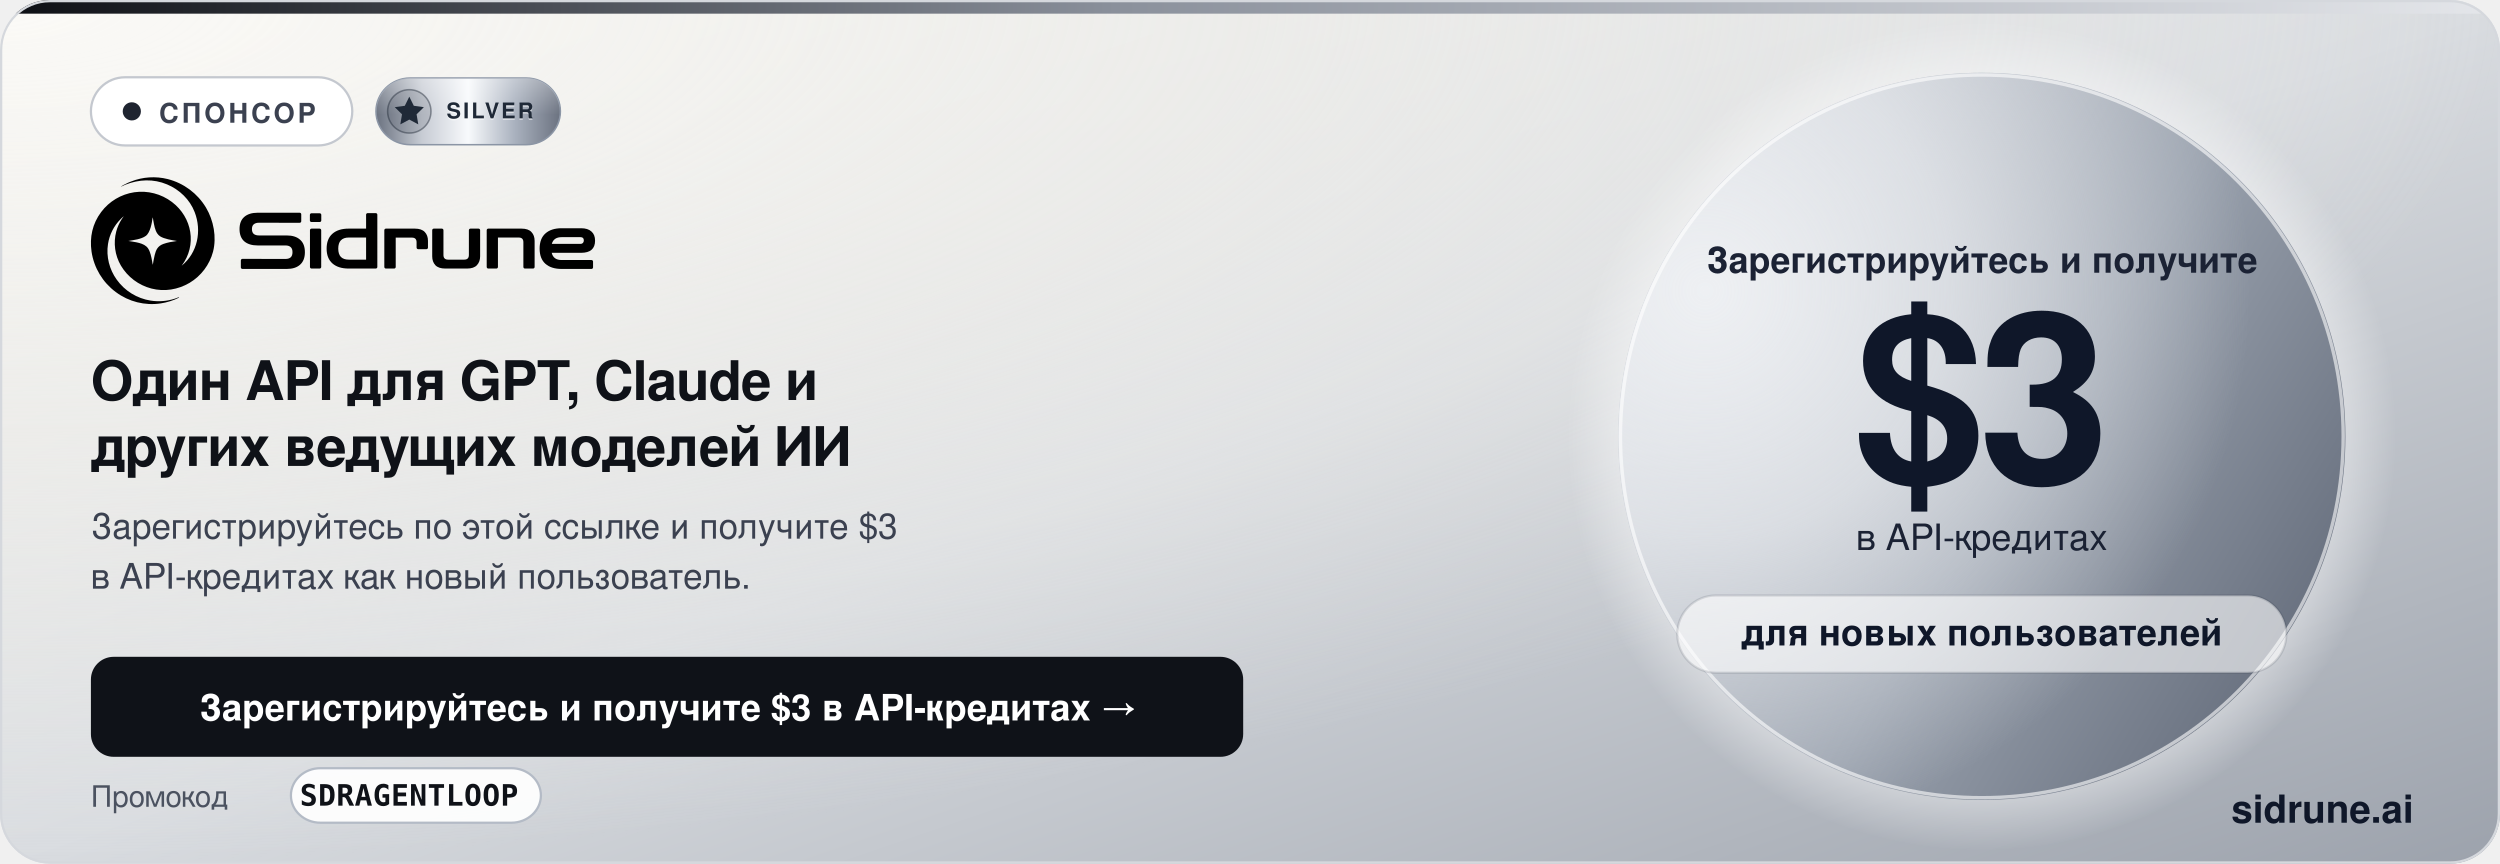
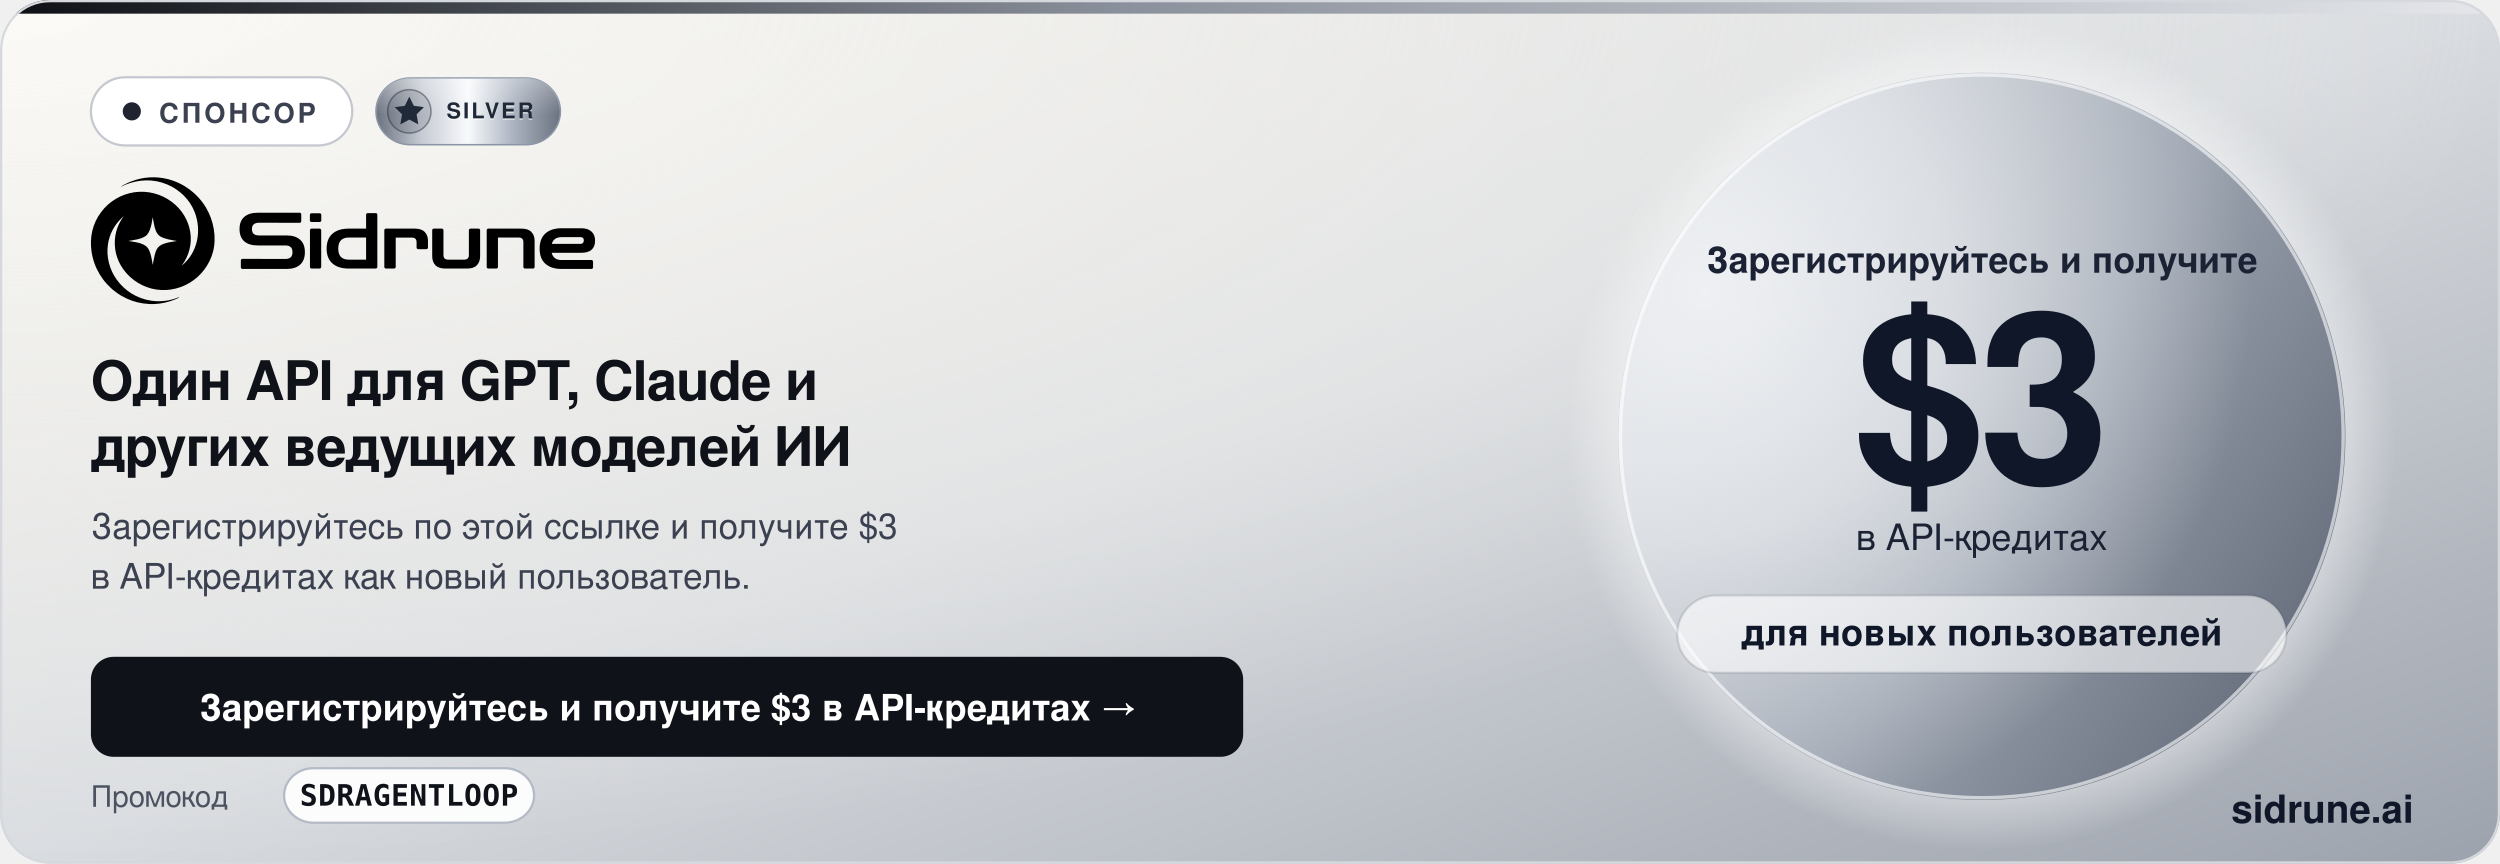
<svg xmlns="http://www.w3.org/2000/svg" width="1100" height="380" viewBox="0 0 1100 380" role="img" aria-label="Sidrune AI (Silver Sponsor): Один API для GPT, Claude и других ведущих моделей ИИ. Зарегистрируйтесь и получите $3 в API-кредитах.">
  <defs>
    <linearGradient id="bg" x1="0" y1="0" x2="1" y2="1">
      <stop offset="0" stop-color="#f4f3ef" />
      <stop offset=".5" stop-color="#d9dce0" />
      <stop offset="1" stop-color="#9ca2ac" />
    </linearGradient>
    <radialGradient id="hl" cx="0" cy="0" r="1" gradientUnits="objectBoundingBox">
      <stop offset="0" stop-color="#fbfaf7" />
      <stop offset=".5" stop-color="#f1f0ec" stop-opacity=".6" />
      <stop offset="1" stop-color="#f1f0ec" stop-opacity="0" />
    </radialGradient>
    <linearGradient id="stripe" x1="0" y1="0" x2="1" y2="0">
      <stop offset="0" stop-color="#0b0d12" />
      <stop offset=".45" stop-color="#8b919c" />
      <stop offset="1" stop-color="#e5e7eb" />
    </linearGradient>
    <radialGradient id="orbHl" cx=".12" cy=".3" r=".75">
      <stop offset="0" stop-color="#eef0f3" />
      <stop offset=".45" stop-color="#eef0f3" stop-opacity=".7" />
      <stop offset="1" stop-color="#eef0f3" stop-opacity="0" />
    </radialGradient>
    <linearGradient id="orb" x1="0" y1=".2" x2="1" y2=".8">
      <stop offset="0" stop-color="#c9cdd4" />
      <stop offset=".55" stop-color="#9aa2ae" />
      <stop offset="1" stop-color="#626a79" />
    </linearGradient>
    <radialGradient id="orbGlow" cx=".5" cy=".5" r=".5">
      <stop offset=".88" stop-color="#ffffff" stop-opacity=".35" />
      <stop offset="1" stop-color="#ffffff" stop-opacity="0" />
    </radialGradient>
    <clipPath id="card">
      <rect width="1100" height="380" rx="22" />
    </clipPath>
  </defs>
  <g clip-path="url(#card)">
    <rect width="1100" height="380" fill="url(#bg)" />
    <rect width="1100" height="380" fill="url(#hl)" />
    <rect width="1100" height="6" fill="url(#stripe)" />
    <rect x=".5" y=".5" width="1099" height="379" rx="21.5" fill="none" stroke="#d5d8dd" />
  </g>
  <rect x="40" y="34" width="115" height="30" rx="15" fill="#ffffff" stroke="#c4c8cf" />
  <circle cx="58" cy="49" r="4" fill="#1f2430" />
  <text x="70" y="54" font-family="-apple-system, BlinkMacSystemFont, 'Segoe UI', Helvetica, Arial, sans-serif" font-size="12" font-weight="700" letter-spacing="1.3" fill="#3b4150">СПОНСОР</text>
  <svg x="165" y="34" width="82" height="30" viewBox="0 0 120 44">
    <defs>
      <linearGradient id="bm" x1="0" y1="0" x2="1" y2="0">
        <stop offset="0.00" stop-color="#6b7280" />
        <stop offset="0.25" stop-color="#c7ccd4" />
        <stop offset="0.50" stop-color="#f8fafc" />
        <stop offset="0.75" stop-color="#aab2bf" />
        <stop offset="1.00" stop-color="#6b7280" />
      </linearGradient>
      <linearGradient id="bs" x1="0" y1="0" x2="0" y2="1">
        <stop offset="0" stop-color="#fff" stop-opacity=".32" />
        <stop offset=".55" stop-color="#fff" stop-opacity="0" />
      </linearGradient>
    </defs>
    <rect x=".5" y=".5" width="119" height="43" rx="22" fill="url(#bm)" stroke="#8b95a5" />
    <rect x=".5" y=".5" width="119" height="43" rx="22" fill="url(#bs)" />
    <circle cx="22" cy="22" r="14" fill="#1f2937" fill-opacity=".14" stroke="#1f2937" stroke-opacity=".45" />
    <path d="M22 12.5l2.9 5.9 6.5.9-4.7 4.6 1.1 6.5L22 27.3l-5.8 3.1 1.1-6.5-4.7-4.6 6.5-.9z" fill="#1f2937" />
    <text x="46" y="27.5" text-anchor="start" font-family="-apple-system, BlinkMacSystemFont, 'Segoe UI', Helvetica, Arial, sans-serif" font-size="14" font-weight="800" letter-spacing="1.4" fill="#ffffff" fill-opacity=".55">SILVER</text>
    <text x="46" y="26.5" text-anchor="start" font-family="-apple-system, BlinkMacSystemFont, 'Segoe UI', Helvetica, Arial, sans-serif" font-size="14" font-weight="800" letter-spacing="1.4" fill="#1f2937">SILVER</text>
  </svg>
  <svg x="40" y="78" width="222" height="56" viewBox="0 0 555 140" fill="none">
    <path d="M166.677 100.837C165.714 100.837 164.933 100.056 164.933 99.093V91.495C164.933 90.531 165.716 89.75 166.68 89.752L213.976 89.834C216.478 89.834 218.383 89.265 219.691 88.128C221.055 86.934 221.738 85.029 221.738 82.413C221.738 79.798 221.055 77.921 219.691 76.784C218.383 75.59 216.478 74.993 213.976 74.993H183.442C177.13 74.993 172.212 73.486 168.686 70.473C165.218 67.402 163.483 62.91 163.483 56.997C163.483 51.083 165.218 46.619 168.686 43.606C172.212 40.535 177.13 39 183.442 39H229.632C230.595 39 231.376 39.781 231.376 40.744V48.341C231.376 49.305 230.593 50.087 229.629 50.085L184.892 50.003C182.447 50.003 180.542 50.571 179.177 51.709C177.812 52.789 177.13 54.551 177.13 56.997C177.13 59.442 177.812 61.233 179.177 62.37C180.542 63.45 182.447 63.99 184.892 63.99H215.426C221.738 63.99 226.628 65.554 230.096 68.682C233.622 71.752 235.384 76.329 235.384 82.413C235.384 88.441 233.622 93.018 230.096 96.145C226.628 99.273 221.738 100.837 215.426 100.837H166.677Z" fill="black" />
    <path d="M242.699 100.41C241.736 100.41 240.956 99.629 240.956 98.666V58.228C240.956 57.266 241.736 56.485 242.699 56.485H251.579C252.542 56.485 253.323 57.266 253.323 58.228V98.666C253.323 99.629 252.542 100.41 251.579 100.41H242.699ZM242.614 49.235C241.651 49.235 240.87 48.454 240.87 47.491V41.341C240.87 40.378 241.651 39.597 242.614 39.597H251.665C252.628 39.597 253.408 40.378 253.408 41.341V47.491C253.408 48.454 252.628 49.235 251.665 49.235H242.614Z" fill="black" />
    <path d="M315.064 98.666C315.064 99.629 314.284 100.41 313.321 100.41H302.697V41.17C302.697 40.207 303.478 39.426 304.441 39.426H313.321C314.284 39.426 315.064 40.207 315.064 41.17V98.666ZM312.932 100.41H283.506C275.887 100.41 269.945 98.534 265.68 94.781C261.416 91.028 259.283 85.598 259.283 78.49C259.283 71.326 261.416 65.867 265.68 62.114C269.945 58.361 275.887 56.485 283.506 56.485H312.079V66.293H283.506C279.81 66.293 276.967 67.317 274.977 69.364C273.044 71.354 272.077 74.396 272.077 78.49C272.077 82.527 273.044 85.569 274.977 87.616C276.967 89.606 279.81 90.602 283.506 90.602H312.932V100.41Z" fill="black" />
    <path d="M324.496 100.41C323.533 100.41 322.753 99.629 322.753 98.666V58.228C322.753 57.266 323.533 56.485 324.496 56.485H356.358C361.304 56.485 364.944 57.736 367.275 60.238C369.606 62.683 370.772 65.924 370.772 69.961V77.344C370.772 78.306 369.991 79.087 369.028 79.087H359.978C359.015 79.087 358.234 78.306 358.234 77.344V71.496C358.234 68.085 356.528 66.379 353.116 66.379H335.29V98.666C335.29 99.629 334.51 100.41 333.547 100.41H324.496Z" fill="black" />
    <path d="M389.841 100.41C384.837 100.41 381.17 99.159 378.839 96.657C376.564 94.155 375.427 90.914 375.427 86.934V58.228C375.427 57.266 376.208 56.485 377.171 56.485H386.051C387.014 56.485 387.794 57.266 387.794 58.228V85.484C387.794 88.896 389.5 90.602 392.912 90.602H410.652C414.064 90.602 415.77 88.896 415.77 85.484V58.228C415.77 57.266 416.551 56.485 417.514 56.485H426.394C427.357 56.485 428.137 57.266 428.137 58.228V86.934C428.137 90.914 426.972 94.155 424.64 96.657C422.366 99.159 418.727 100.41 413.723 100.41H389.841Z" fill="black" />
    <path d="M437.111 100.41C436.148 100.41 435.368 99.629 435.368 98.666V58.228C435.368 57.266 436.148 56.485 437.111 56.485H473.664C478.668 56.485 482.307 57.736 484.581 60.238C486.913 62.683 488.078 65.924 488.078 69.961V98.666C488.078 99.629 487.298 100.41 486.335 100.41H477.455C476.492 100.41 475.711 99.629 475.711 98.666V71.411C475.711 67.999 474.005 66.293 470.593 66.293H447.735V98.666C447.735 99.629 446.954 100.41 445.991 100.41H437.111Z" fill="black" />
    <path d="M517.816 100.837C510.196 100.837 504.254 98.96 499.99 95.207C495.725 91.398 493.593 85.825 493.593 78.49C493.593 71.098 495.725 65.526 499.99 61.773C504.254 57.963 510.196 56.058 517.816 56.058H539.139C544.142 56.058 547.952 57.252 550.568 59.641C553.24 61.972 554.576 65.327 554.576 69.705C554.576 78.632 549.431 83.096 539.139 83.096H506.898C508.092 88.384 511.732 91.028 517.816 91.028H550.615C551.578 91.028 552.359 91.809 552.359 92.772V99.093C552.359 100.056 551.578 100.837 550.615 100.837H517.816ZM517.816 65.867C511.959 65.867 508.348 68.34 506.984 73.287H538.542C539.679 73.287 540.56 72.946 541.186 72.264C541.868 71.582 542.209 70.643 542.209 69.449C542.209 67.061 540.987 65.867 538.542 65.867H517.816Z" fill="black" />
    <path d="M44.235 4.62C57.028 -0.439 71.083 -1.37 84.431 1.959C102.102 6.455 117.272 17.769 126.62 33.424C134.978 47.528 138.457 65.863 134.342 81.855C130.526 96.213 121.258 108.516 108.509 116.146C95.806 123.62 80.882 126.1 66.54 122.379C52.503 118.74 40.467 109.71 33.048 97.25C26.378 85.884 24.518 72.327 27.88 59.584C29.178 54.732 31.242 50.118 33.993 45.916C34.731 44.782 35.467 43.866 36.214 42.792C35.207 43.522 33.599 45.121 32.666 46.041C25.255 53.469 20.397 63.061 18.795 73.431C16.612 87.065 20.342 101.499 28.415 112.644C37.254 124.995 50.679 133.285 65.682 135.653C74.662 137.077 83.854 136.328 92.486 133.47C93.365 133.172 95.763 132.362 96.456 131.989C96.933 132.112 96.806 132.004 97.019 132.348C91.26 135.385 83.354 137.791 76.921 138.736C59.442 141.385 41.63 136.914 27.473 126.325C12.951 115.619 3.306 99.556 0.684 81.705C-1.565 66.004 1.674 51.04 11.267 38.264C20.077 26.48 33.185 18.653 47.737 16.483C62.406 14.368 77.311 18.219 89.12 27.175C111.458 44.057 116.927 74.736 99.793 97.321C117.364 83.149 122.142 59.018 114.144 38.348C108.756 24.424 97.499 13.624 83.816 7.87C68.723 1.524 52.871 2.234 37.835 8.202C36.673 8.834 34.601 9.749 33.371 10.282L33.203 10.144C34.126 9.347 36.995 7.82 37.875 7.471C39.544 6.475 42.38 5.353 44.235 4.62ZM67.894 44.065C67.176 49.953 65.386 60.824 60.353 64.501C55.298 68.195 47.264 68.949 41.227 70.067C48.218 71.333 58.62 71.916 62.842 78.202C65.392 81.998 66.472 87.689 67.296 92.138C67.441 92.918 67.81 95.783 68.014 96.31C68.294 95.761 68.704 92.575 68.847 91.769C69.222 89.679 69.659 87.602 70.16 85.539C71.579 79.728 73.544 75.638 79.586 73.379C83.966 71.742 89.967 70.69 94.641 70.088C89.253 69.155 80.571 67.888 76.079 64.905C74.935 64.147 73.944 63.179 73.157 62.054C70.309 58.051 69.553 52.355 68.647 47.644C68.542 47.099 68.192 44.35 67.894 44.065ZM33.197 10.339C33.114 10.359 33.17 10.352 33.028 10.311C33.061 10.274 33.101 10.236 33.147 10.194L33.197 10.339ZM33.203 10.144C33.183 10.161 33.165 10.178 33.147 10.194L33.134 10.157L33.171 10.118L33.203 10.144Z" fill="black" />
  </svg>
  <text x="40" y="176" font-family="-apple-system, BlinkMacSystemFont, 'Segoe UI', Helvetica, Arial, sans-serif" font-size="24" font-weight="800" letter-spacing="-0.4" fill="#0f1218">Один API для GPT, Claude и</text>
  <text x="40" y="205" font-family="-apple-system, BlinkMacSystemFont, 'Segoe UI', Helvetica, Arial, sans-serif" font-size="24" font-weight="800" letter-spacing="-0.4" fill="#0f1218">других ведущих моделей ИИ</text>
  <text x="40" y="237" font-family="-apple-system, BlinkMacSystemFont, 'Segoe UI', Helvetica, Arial, sans-serif" font-size="15.5" fill="#3b4150">Зарегистрируйтесь по этой ссылке и получите $3</text>
  <text x="40" y="259" font-family="-apple-system, BlinkMacSystemFont, 'Segoe UI', Helvetica, Arial, sans-serif" font-size="15.5" fill="#3b4150">в API-кредитах как новый пользователь.</text>
  <rect x="40" y="289" width="507" height="44" rx="10" fill="#0f1218" />
  <text x="294" y="317" text-anchor="middle" font-family="-apple-system, BlinkMacSystemFont, 'Segoe UI', Helvetica, Arial, sans-serif" font-size="16" font-weight="800" fill="#ffffff">Зарегистрируйтесь и получите $3 в API-кредитах →</text>
  <text x="40" y="355" font-family="-apple-system, BlinkMacSystemFont, 'Segoe UI', Helvetica, Arial, sans-serif" font-size="13" fill="#4b5260">Промокод</text>
-   <rect x="128" y="338" width="110" height="24" rx="13" fill="#ffffff" fill-opacity=".92" stroke="#b4bbc6" stroke-width="1" />
+   <rect x="125" y="338" width="110" height="24" rx="13" fill="#ffffff" fill-opacity=".92" stroke="#b4bbc6" stroke-width="1" />
  <text x="180" y="354.5" text-anchor="middle" font-family="'SF Mono', ui-monospace, Menlo, Consolas, monospace" font-size="13" font-weight="800" letter-spacing=".2" fill="#0f1218">SDRAGENTLOOP</text>
  <circle cx="872" cy="192" r="182" fill="url(#orbGlow)" />
  <circle cx="872" cy="192" r="160" fill="url(#orb)" />
  <circle cx="872" cy="192" r="160" fill="url(#orbHl)" />
  <circle cx="872" cy="192" r="159" fill="none" stroke="#ffffff" stroke-opacity=".6" stroke-width="1.5" />
  <text x="872" y="120" text-anchor="middle" font-family="-apple-system, BlinkMacSystemFont, 'Segoe UI', Helvetica, Arial, sans-serif" font-size="15.7" font-weight="600" fill="#1b2234">Зарегистрируйтесь и получите</text>
  <text x="872" y="212" text-anchor="middle" font-family="-apple-system, BlinkMacSystemFont, 'Segoe UI', Helvetica, Arial, sans-serif" font-size="104" font-weight="800" letter-spacing="-3" fill="#0f1729">$3</text>
  <text x="872" y="242" text-anchor="middle" font-family="-apple-system, BlinkMacSystemFont, 'Segoe UI', Helvetica, Arial, sans-serif" font-size="16" fill="#1b2234">в API-кредитах</text>
  <rect x="738" y="262" width="268" height="34" rx="17" fill="#ffffff" fill-opacity=".6" stroke="#0f1729" stroke-opacity=".12" />
  <text x="872" y="284" text-anchor="middle" font-family="-apple-system, BlinkMacSystemFont, 'Segoe UI', Helvetica, Arial, sans-serif" font-size="16" font-weight="700" fill="#0f1729">для новых пользователей</text>
  <text x="1062" y="362" text-anchor="end" font-family="-apple-system, BlinkMacSystemFont, 'Segoe UI', Helvetica, Arial, sans-serif" font-size="17" font-weight="800" fill="#0f1729">sidrune.ai</text>
</svg>
